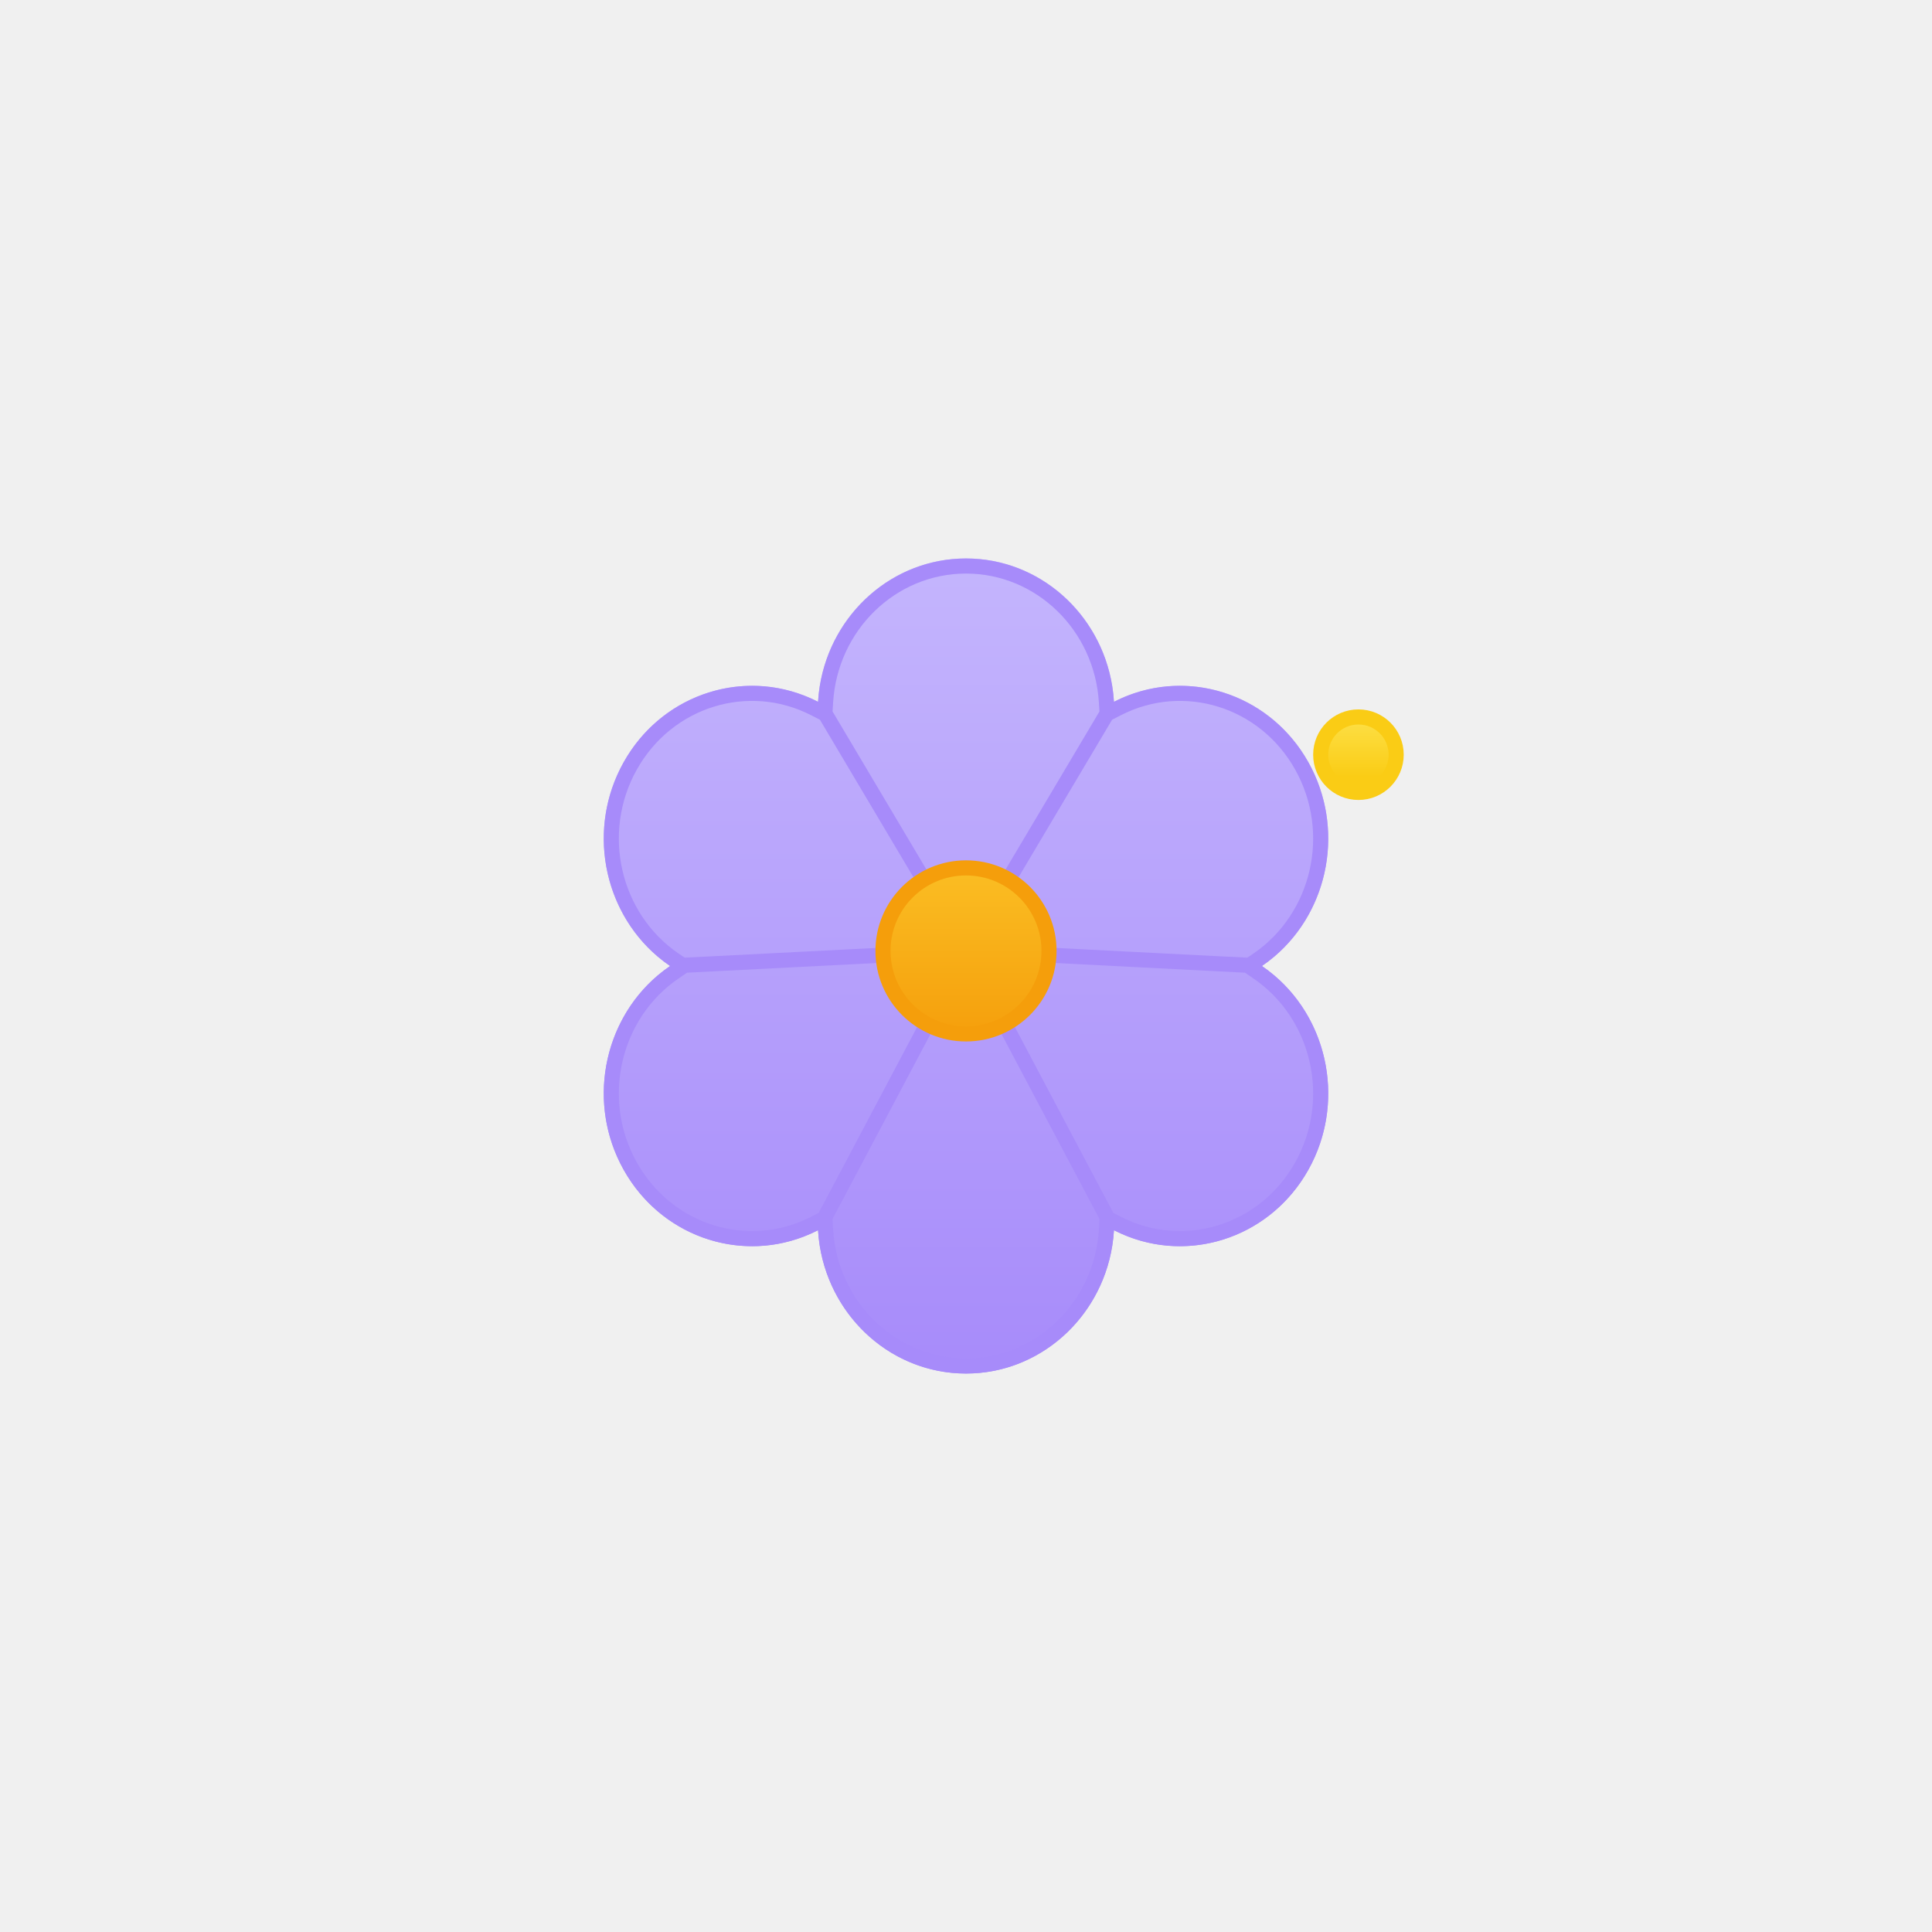
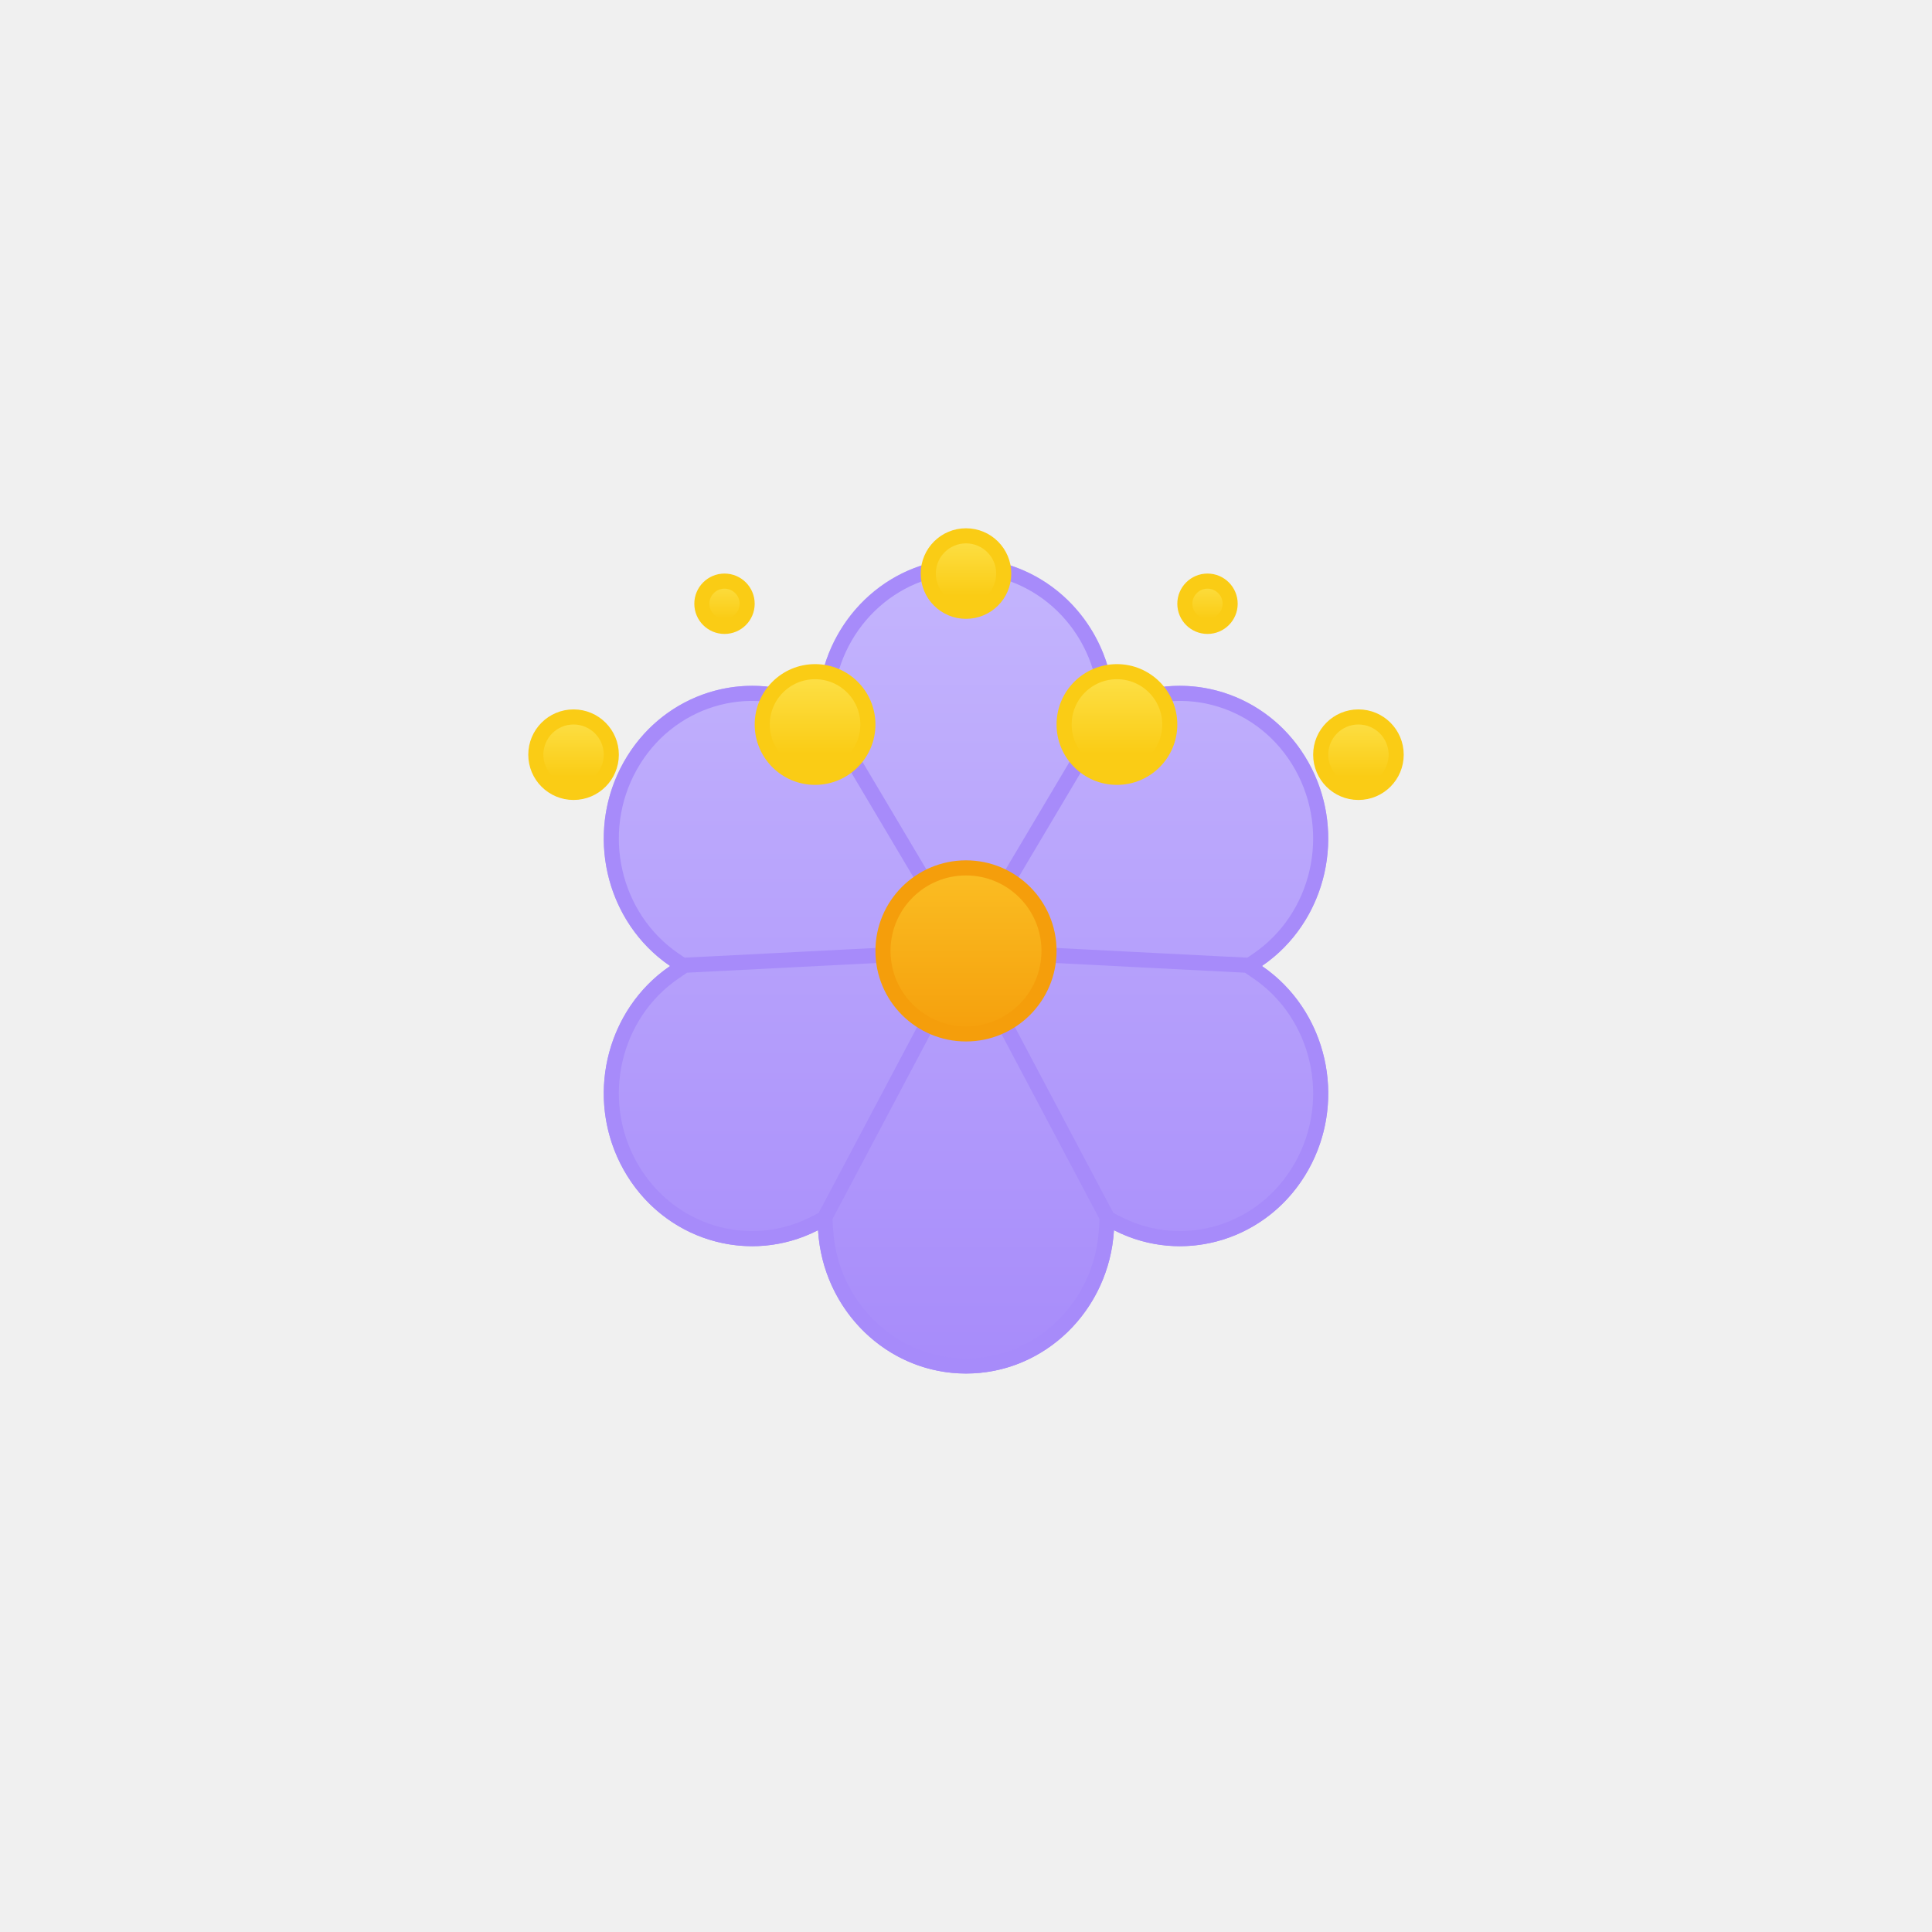
- <svg xmlns="http://www.w3.org/2000/svg" viewBox="0 0 128 128" fill="none">
-   <g id="pollen-flower" clip-path="url(#clip0_2038_4182)">
-     <g id="Flower">
-       <path id="Leaves" d="M54.197 46.496C49.588 44.128 43.927 45.84 41.318 50.5C38.708 55.16 40.099 61.069 44.394 64C40.099 66.931 38.708 72.84 41.318 77.5C43.927 82.16 49.588 83.872 54.197 81.504C54.512 86.803 58.78 91 64 91C69.22 91 73.488 86.803 73.803 81.504C78.412 83.872 84.073 82.16 86.683 77.5C89.292 72.84 87.9 66.931 83.606 64C87.9 61.069 89.292 55.16 86.683 50.5C84.073 45.84 78.412 44.128 73.803 46.496C73.488 41.197 69.22 37 64 37C58.78 37 54.512 41.197 54.197 46.496Z" fill="url(#paint0_linear_2038_4182)" />
-       <path id="Leaves (Stroke)" fill-rule="evenodd" clip-rule="evenodd" d="M54.197 46.496C54.208 46.315 54.223 46.136 54.243 45.958C54.262 45.784 54.286 45.611 54.314 45.44C55.092 40.65 59.133 37 64 37C68.867 37 72.908 40.65 73.686 45.44C73.714 45.611 73.738 45.784 73.757 45.958C73.777 46.136 73.792 46.315 73.803 46.496C73.964 46.413 74.127 46.336 74.29 46.263C74.45 46.191 74.611 46.125 74.773 46.063C79.18 44.379 84.253 46.162 86.683 50.5C89.115 54.844 88.071 60.274 84.44 63.364C84.309 63.475 84.175 63.584 84.037 63.689C83.897 63.796 83.753 63.9 83.606 64C83.753 64.1 83.897 64.204 84.037 64.311C84.175 64.416 84.309 64.525 84.44 64.636C88.071 67.726 89.115 73.156 86.683 77.5C84.253 81.838 79.181 83.621 74.773 81.937C74.611 81.875 74.45 81.808 74.29 81.737C74.127 81.664 73.964 81.587 73.803 81.504C73.792 81.685 73.777 81.864 73.757 82.042C73.738 82.216 73.714 82.389 73.686 82.561C72.908 87.35 68.867 91 64 91C59.133 91 55.092 87.35 54.314 82.561C54.286 82.389 54.262 82.216 54.243 82.042C54.223 81.864 54.208 81.685 54.197 81.504C54.036 81.587 53.873 81.664 53.71 81.737C53.55 81.808 53.389 81.875 53.227 81.937C48.819 83.621 43.747 81.838 41.318 77.5C38.885 73.156 39.929 67.726 43.56 64.636C43.691 64.525 43.825 64.416 43.963 64.311C44.103 64.204 44.247 64.1 44.394 64C44.247 63.9 44.103 63.796 43.963 63.689C43.825 63.584 43.691 63.475 43.56 63.364C39.929 60.274 38.885 54.844 41.318 50.5C43.747 46.162 48.819 44.379 53.227 46.063C53.389 46.125 53.55 46.191 53.71 46.263C53.873 46.336 54.036 46.413 54.197 46.496ZM45.518 64.443L44.957 64.826C41.098 67.46 39.829 72.796 42.19 77.011C44.542 81.212 49.62 82.731 53.74 80.614L54.238 80.358L63.146 63.544L45.518 64.443ZM64 64.068L55.155 80.764L55.195 81.444C55.48 86.245 59.339 90 64 90C68.661 90 72.52 86.245 72.805 81.444L72.845 80.764L64 64.068ZM73.762 80.358L64.854 63.544L82.482 64.443L83.043 64.826C86.902 67.46 88.171 72.796 85.81 77.011C83.458 81.212 78.38 82.731 74.26 80.614L73.762 80.358ZM82.638 63.45L64.853 62.543L73.679 47.684L74.26 47.386C78.38 45.269 83.458 46.788 85.81 50.989C88.171 55.203 86.902 60.54 83.043 63.174L82.638 63.45ZM72.84 47.139L64 62.021L55.16 47.139L55.195 46.556C55.48 41.755 59.339 38 64 38C68.661 38 72.52 41.755 72.805 46.556L72.84 47.139ZM54.321 47.684L63.147 62.543L45.362 63.45L44.957 63.174C41.098 60.54 39.829 55.203 42.19 50.989C44.542 46.788 49.62 45.269 53.74 47.386L54.321 47.684Z" fill="#A78BFA" />
-       <circle id="Center" cx="64" cy="63" r="5.5" fill="url(#paint1_linear_2038_4182)" stroke="#F59E0B" />
+ <svg xmlns="http://www.w3.org/2000/svg" fill="none" viewBox="0 0 128 128">
+   <g id="pollen-flower__pollen-flower" clip-path="url(#pollen-flower__clip0_3104_25697)">
+     <g id="pollen-flower__Flower">
+       <path id="pollen-flower__Leaves" fill="url(#pollen-flower__paint0_linear_3104_25697)" d="M54.197 46.496c-4.61-2.368-10.27-.656-12.88 4.004S40.1 61.07 44.395 64c-4.294 2.93-5.686 8.84-3.076 13.5s8.27 6.372 12.879 4.004C54.512 86.803 58.78 91 64 91s9.488-4.197 9.803-9.496c4.61 2.368 10.27.656 12.88-4.004S87.9 66.93 83.606 64c4.294-2.93 5.686-8.84 3.077-13.5s-8.27-6.372-12.88-4.004C73.488 41.197 69.22 37 64 37s-9.488 4.197-9.803 9.496" />
+       <path id="pollen-flower__Leaves (Stroke)" fill="#a78bfa" fill-rule="evenodd" d="M54.197 46.496a11 11 0 0 1 .117-1.056C55.092 40.65 59.133 37 64 37s8.908 3.65 9.686 8.44a10 10 0 0 1 .117 1.056 10 10 0 0 1 .97-.433c4.407-1.684 9.48.1 11.91 4.437 2.432 4.344 1.388 9.774-2.243 12.864a10 10 0 0 1-.834.636 10 10 0 0 1 .834.636c3.63 3.09 4.675 8.52 2.243 12.864-2.43 4.338-7.502 6.121-11.91 4.437a10 10 0 0 1-.97-.433 11 11 0 0 1-.117 1.056C72.908 87.35 68.867 91 64 91s-8.908-3.65-9.686-8.44a10 10 0 0 1-.117-1.056 10 10 0 0 1-.97.433c-4.408 1.684-9.48-.1-11.91-4.437-2.432-4.344-1.388-9.774 2.243-12.864a10 10 0 0 1 .834-.636 10 10 0 0 1-.834-.636c-3.63-3.09-4.675-8.52-2.242-12.864 2.429-4.338 7.501-6.121 11.909-4.437a10 10 0 0 1 .97.433m-8.679 17.947-.56.383c-3.86 2.634-5.129 7.97-2.768 12.185 2.352 4.2 7.43 5.72 11.55 3.603l.498-.256 8.908-16.814zM64 64.068l-8.845 16.696.04.68C55.48 86.244 59.34 90 64 90s8.52-3.755 8.805-8.556l.04-.68zm9.762 16.29-8.908-16.814 17.628.9.56.382c3.86 2.634 5.129 7.97 2.768 12.185-2.352 4.2-7.43 5.72-11.55 3.603zm8.876-16.908-17.785-.907 8.826-14.859.581-.298c4.12-2.117 9.198-.598 11.55 3.603 2.36 4.215 1.092 9.55-2.767 12.185zM72.84 47.14 64 62.02l-8.84-14.88.035-.584C55.48 41.756 59.34 38 64 38s8.52 3.755 8.805 8.556zm-18.519.544 8.826 14.859-17.785.907-.405-.276c-3.86-2.634-5.128-7.97-2.767-12.185 2.352-4.2 7.43-5.72 11.55-3.603z" clip-rule="evenodd" />
+       <circle id="pollen-flower__Center" cx="64" cy="63" r="5.5" fill="url(#pollen-flower__paint1_linear_3104_25697)" stroke="#f59e0b" />
    </g>
-     <g id="Pollen">
-       <path id="Pollen 7" d="M90 47.5C91.381 47.5 92.5 48.619 92.5 50C92.5 51.381 91.381 52.5 90 52.5C88.619 52.5 87.5 51.381 87.5 50C87.5 48.619 88.619 47.5 90 47.5Z" fill="url(#paint2_linear_2038_4182)" stroke="#FACC15">
-         <animateTransform attributeName="transform" type="translate" values="0 0;8 -4" dur="3s" begin="0s" repeatCount="indefinite" calcMode="spline" keySplines=".42 0 .58 1" />
-         <animate attributeName="opacity" values="0;1;1;0" dur="3s" begin="0s" repeatCount="indefinite" keyTimes="0;0.2;0.8;1" />
+     <g id="pollen-flower__Pollen">
+       <path id="pollen-flower__Pollen 7" fill="url(#pollen-flower__paint2_linear_3104_25697)" stroke="#facc15" d="M90 47.5a2.5 2.5 0 1 1 0 5 2.5 2.5 0 0 1 0-5Z">
+         <animateTransform attributeName="transform" begin="0s" calcMode="spline" dur="3s" keySplines=".42 0 .58 1" repeatCount="indefinite" type="translate" values="0 0;8 -4" />
+         <animate attributeName="opacity" begin="0s" dur="3s" keyTimes="0;0.2;0.8;1" repeatCount="indefinite" values="0;1;1;0" />
      </path>
-       <path id="Pollen 6" d="M80 38.5C80.828 38.5 81.5 39.172 81.5 40C81.5 40.828 80.828 41.5 80 41.5C79.172 41.5 78.5 40.828 78.5 40C78.5 39.172 79.172 38.5 80 38.5Z" fill="url(#paint3_linear_2038_4182)" stroke="#FACC15" opacity="0">
-         <animateTransform attributeName="transform" type="translate" values="0 0;8 -4" dur="3s" begin="0.35s" repeatCount="indefinite" calcMode="spline" keySplines=".42 0 .58 1" />
-         <animate attributeName="opacity" values="0;1;1;0" dur="3s" begin="0.35s" repeatCount="indefinite" keyTimes="0;0.2;0.8;1" />
+       <path id="pollen-flower__Pollen 6" fill="url(#pollen-flower__paint3_linear_3104_25697)" stroke="#facc15" d="M80 38.5a1.5 1.5 0 1 1 0 3 1.5 1.5 0 0 1 0-3Z">
+         <animateTransform attributeName="transform" begin="-2.65s" calcMode="spline" dur="3s" keySplines=".42 0 .58 1" repeatCount="indefinite" type="translate" values="0 0;8 -4" />
+         <animate attributeName="opacity" begin="-2.65s" dur="3s" keyTimes="0;0.2;0.8;1" repeatCount="indefinite" values="0;1;1;0" />
      </path>
-       <path id="Pollen 5" d="M74 44.5C75.933 44.5 77.5 46.067 77.5 48C77.5 49.933 75.933 51.5 74 51.5C72.067 51.5 70.5 49.933 70.5 48C70.5 46.067 72.067 44.5 74 44.5Z" fill="url(#paint4_linear_2038_4182)" stroke="#FACC15" opacity="0">
-         <animateTransform attributeName="transform" type="translate" values="0 0;8 -4" dur="3s" begin="0.7s" repeatCount="indefinite" calcMode="spline" keySplines=".42 0 .58 1" />
-         <animate attributeName="opacity" values="0;1;1;0" dur="3s" begin="0.7s" repeatCount="indefinite" keyTimes="0;0.2;0.8;1" />
+       <path id="pollen-flower__Pollen 5" fill="url(#pollen-flower__paint4_linear_3104_25697)" stroke="#facc15" d="M74 44.5a3.5 3.5 0 1 1 0 7 3.5 3.5 0 0 1 0-7Z">
+         <animateTransform attributeName="transform" begin="-2.3s" calcMode="spline" dur="3s" keySplines=".42 0 .58 1" repeatCount="indefinite" type="translate" values="0 0;8 -4" />
+         <animate attributeName="opacity" begin="-2.3s" dur="3s" keyTimes="0;0.2;0.8;1" repeatCount="indefinite" values="0;1;1;0" />
      </path>
-       <path id="Pollen 4" d="M64 35.5C65.381 35.5 66.5 36.619 66.5 38C66.5 39.381 65.381 40.5 64 40.5C62.619 40.5 61.5 39.381 61.5 38C61.5 36.619 62.619 35.5 64 35.5Z" fill="url(#paint5_linear_2038_4182)" stroke="#FACC15" opacity="0">
-         <animateTransform attributeName="transform" type="translate" values="0 0;8 -4" dur="3s" begin="1.05s" repeatCount="indefinite" calcMode="spline" keySplines=".42 0 .58 1" />
-         <animate attributeName="opacity" values="0;1;1;0" dur="3s" begin="1.05s" repeatCount="indefinite" keyTimes="0;0.2;0.8;1" />
+       <path id="pollen-flower__Pollen 4" fill="url(#pollen-flower__paint5_linear_3104_25697)" stroke="#facc15" d="M64 35.5a2.5 2.5 0 1 1 0 5 2.5 2.5 0 0 1 0-5Z">
+         <animateTransform attributeName="transform" begin="-1.95s" calcMode="spline" dur="3s" keySplines=".42 0 .58 1" repeatCount="indefinite" type="translate" values="0 0;8 -4" />
+         <animate attributeName="opacity" begin="-1.95s" dur="3s" keyTimes="0;0.2;0.8;1" repeatCount="indefinite" values="0;1;1;0" />
      </path>
-       <path id="Pollen 3" d="M54 44.5C55.933 44.5 57.5 46.067 57.5 48C57.5 49.933 55.933 51.5 54 51.5C52.067 51.5 50.5 49.933 50.5 48C50.5 46.067 52.067 44.5 54 44.5Z" fill="url(#paint6_linear_2038_4182)" stroke="#FACC15" opacity="0">
-         <animateTransform attributeName="transform" type="translate" values="0 0;8 -4" dur="3s" begin="1.4s" repeatCount="indefinite" calcMode="spline" keySplines=".42 0 .58 1" />
-         <animate attributeName="opacity" values="0;1;1;0" dur="3s" begin="1.4s" repeatCount="indefinite" keyTimes="0;0.2;0.8;1" />
+       <path id="pollen-flower__Pollen 3" fill="url(#pollen-flower__paint6_linear_3104_25697)" stroke="#facc15" d="M54 44.5a3.5 3.5 0 1 1 0 7 3.5 3.5 0 0 1 0-7Z">
+         <animateTransform attributeName="transform" begin="-1.6s" calcMode="spline" dur="3s" keySplines=".42 0 .58 1" repeatCount="indefinite" type="translate" values="0 0;8 -4" />
+         <animate attributeName="opacity" begin="-1.6s" dur="3s" keyTimes="0;0.2;0.8;1" repeatCount="indefinite" values="0;1;1;0" />
      </path>
-       <path id="Pollen 2" d="M48 38.5C48.828 38.5 49.5 39.172 49.5 40C49.5 40.828 48.828 41.5 48 41.5C47.172 41.5 46.5 40.828 46.5 40C46.5 39.172 47.172 38.5 48 38.5Z" fill="url(#paint7_linear_2038_4182)" stroke="#FACC15" opacity="0">
-         <animateTransform attributeName="transform" type="translate" values="0 0;8 -4" dur="3s" begin="1.75s" repeatCount="indefinite" calcMode="spline" keySplines=".42 0 .58 1" />
-         <animate attributeName="opacity" values="0;1;1;0" dur="3s" begin="1.75s" repeatCount="indefinite" keyTimes="0;0.2;0.8;1" />
+       <path id="pollen-flower__Pollen 2" fill="url(#pollen-flower__paint7_linear_3104_25697)" stroke="#facc15" d="M48 38.5a1.5 1.5 0 1 1 0 3 1.5 1.5 0 0 1 0-3Z">
+         <animateTransform attributeName="transform" begin="-1.25s" calcMode="spline" dur="3s" keySplines=".42 0 .58 1" repeatCount="indefinite" type="translate" values="0 0;8 -4" />
+         <animate attributeName="opacity" begin="-1.25s" dur="3s" keyTimes="0;0.2;0.8;1" repeatCount="indefinite" values="0;1;1;0" />
      </path>
-       <path id="Pollen 1" d="M38 47.5C39.381 47.5 40.5 48.619 40.5 50C40.5 51.381 39.381 52.5 38 52.5C36.619 52.5 35.5 51.381 35.5 50C35.5 48.619 36.619 47.5 38 47.5Z" fill="url(#paint8_linear_2038_4182)" stroke="#FACC15" opacity="0">
-         <animateTransform attributeName="transform" type="translate" values="0 0;8 -4" dur="3s" begin="2.1s" repeatCount="indefinite" calcMode="spline" keySplines=".42 0 .58 1" />
-         <animate attributeName="opacity" values="0;1;1;0" dur="3s" begin="2.1s" repeatCount="indefinite" keyTimes="0;0.2;0.8;1" />
+       <path id="pollen-flower__Pollen 1" fill="url(#pollen-flower__paint8_linear_3104_25697)" stroke="#facc15" d="M38 47.5a2.5 2.5 0 1 1 0 5 2.5 2.5 0 0 1 0-5Z">
+         <animateTransform attributeName="transform" begin="-0.9s" calcMode="spline" dur="3s" keySplines=".42 0 .58 1" repeatCount="indefinite" type="translate" values="0 0;8 -4" />
+         <animate attributeName="opacity" begin="-0.9s" dur="3s" keyTimes="0;0.2;0.8;1" repeatCount="indefinite" values="0;1;1;0" />
      </path>
    </g>
  </g>
  <defs>
-     <linearGradient id="paint0_linear_2038_4182" x1="64" y1="37" x2="64" y2="91" gradientUnits="userSpaceOnUse">
-       <stop stop-color="#C4B5FD" />
-       <stop offset="1" stop-color="#A78BFA" />
+     <linearGradient id="pollen-flower__paint0_linear_3104_25697" x1="64" x2="64" y1="37" y2="91" gradientUnits="userSpaceOnUse">
+       <stop stop-color="#c4b5fd" />
+       <stop offset="1" stop-color="#a78bfa" />
    </linearGradient>
-     <linearGradient id="paint1_linear_2038_4182" x1="64" y1="57" x2="64" y2="69" gradientUnits="userSpaceOnUse">
-       <stop stop-color="#FBBF24" />
-       <stop offset="1" stop-color="#F59E0B" />
+     <linearGradient id="pollen-flower__paint1_linear_3104_25697" x1="64" x2="64" y1="57" y2="69" gradientUnits="userSpaceOnUse">
+       <stop stop-color="#fbbf24" />
+       <stop offset="1" stop-color="#f59e0b" />
    </linearGradient>
-     <linearGradient id="paint2_linear_2038_4182" x1="90" y1="47.513" x2="90" y2="51.461" gradientUnits="userSpaceOnUse">
-       <stop stop-color="#FDE047" />
-       <stop offset="1" stop-color="#FACC15" />
+     <linearGradient id="pollen-flower__paint2_linear_3104_25697" x1="90" x2="90" y1="47.513" y2="51.461" gradientUnits="userSpaceOnUse">
+       <stop stop-color="#fde047" />
+       <stop offset="1" stop-color="#facc15" />
    </linearGradient>
-     <linearGradient id="paint3_linear_2038_4182" x1="80" y1="38.342" x2="80" y2="40.974" gradientUnits="userSpaceOnUse">
-       <stop stop-color="#FDE047" />
-       <stop offset="1" stop-color="#FACC15" />
+     <linearGradient id="pollen-flower__paint3_linear_3104_25697" x1="80" x2="80" y1="38.342" y2="40.974" gradientUnits="userSpaceOnUse">
+       <stop stop-color="#fde047" />
+       <stop offset="1" stop-color="#facc15" />
    </linearGradient>
-     <linearGradient id="paint4_linear_2038_4182" x1="74" y1="44.684" x2="74" y2="49.947" gradientUnits="userSpaceOnUse">
-       <stop stop-color="#FDE047" />
-       <stop offset="1" stop-color="#FACC15" />
+     <linearGradient id="pollen-flower__paint4_linear_3104_25697" x1="74" x2="74" y1="44.684" y2="49.947" gradientUnits="userSpaceOnUse">
+       <stop stop-color="#fde047" />
+       <stop offset="1" stop-color="#facc15" />
    </linearGradient>
-     <linearGradient id="paint5_linear_2038_4182" x1="64" y1="35.513" x2="64" y2="39.461" gradientUnits="userSpaceOnUse">
-       <stop stop-color="#FDE047" />
-       <stop offset="1" stop-color="#FACC15" />
+     <linearGradient id="pollen-flower__paint5_linear_3104_25697" x1="64" x2="64" y1="35.513" y2="39.461" gradientUnits="userSpaceOnUse">
+       <stop stop-color="#fde047" />
+       <stop offset="1" stop-color="#facc15" />
    </linearGradient>
-     <linearGradient id="paint6_linear_2038_4182" x1="54" y1="44.684" x2="54" y2="49.947" gradientUnits="userSpaceOnUse">
-       <stop stop-color="#FDE047" />
-       <stop offset="1" stop-color="#FACC15" />
+     <linearGradient id="pollen-flower__paint6_linear_3104_25697" x1="54" x2="54" y1="44.684" y2="49.947" gradientUnits="userSpaceOnUse">
+       <stop stop-color="#fde047" />
+       <stop offset="1" stop-color="#facc15" />
    </linearGradient>
-     <linearGradient id="paint7_linear_2038_4182" x1="48" y1="38.342" x2="48" y2="40.974" gradientUnits="userSpaceOnUse">
-       <stop stop-color="#FDE047" />
-       <stop offset="1" stop-color="#FACC15" />
+     <linearGradient id="pollen-flower__paint7_linear_3104_25697" x1="48" x2="48" y1="38.342" y2="40.974" gradientUnits="userSpaceOnUse">
+       <stop stop-color="#fde047" />
+       <stop offset="1" stop-color="#facc15" />
    </linearGradient>
-     <linearGradient id="paint8_linear_2038_4182" x1="38" y1="47.513" x2="38" y2="51.461" gradientUnits="userSpaceOnUse">
-       <stop stop-color="#FDE047" />
-       <stop offset="1" stop-color="#FACC15" />
+     <linearGradient id="pollen-flower__paint8_linear_3104_25697" x1="38" x2="38" y1="47.513" y2="51.461" gradientUnits="userSpaceOnUse">
+       <stop stop-color="#fde047" />
+       <stop offset="1" stop-color="#facc15" />
    </linearGradient>
-     <clipPath id="clip0_2038_4182">
-       <rect width="128" height="128" fill="white" />
+     <clipPath id="pollen-flower__clip0_3104_25697">
+       <rect width="128" height="128" fill="#fff" />
    </clipPath>
  </defs>
</svg>
